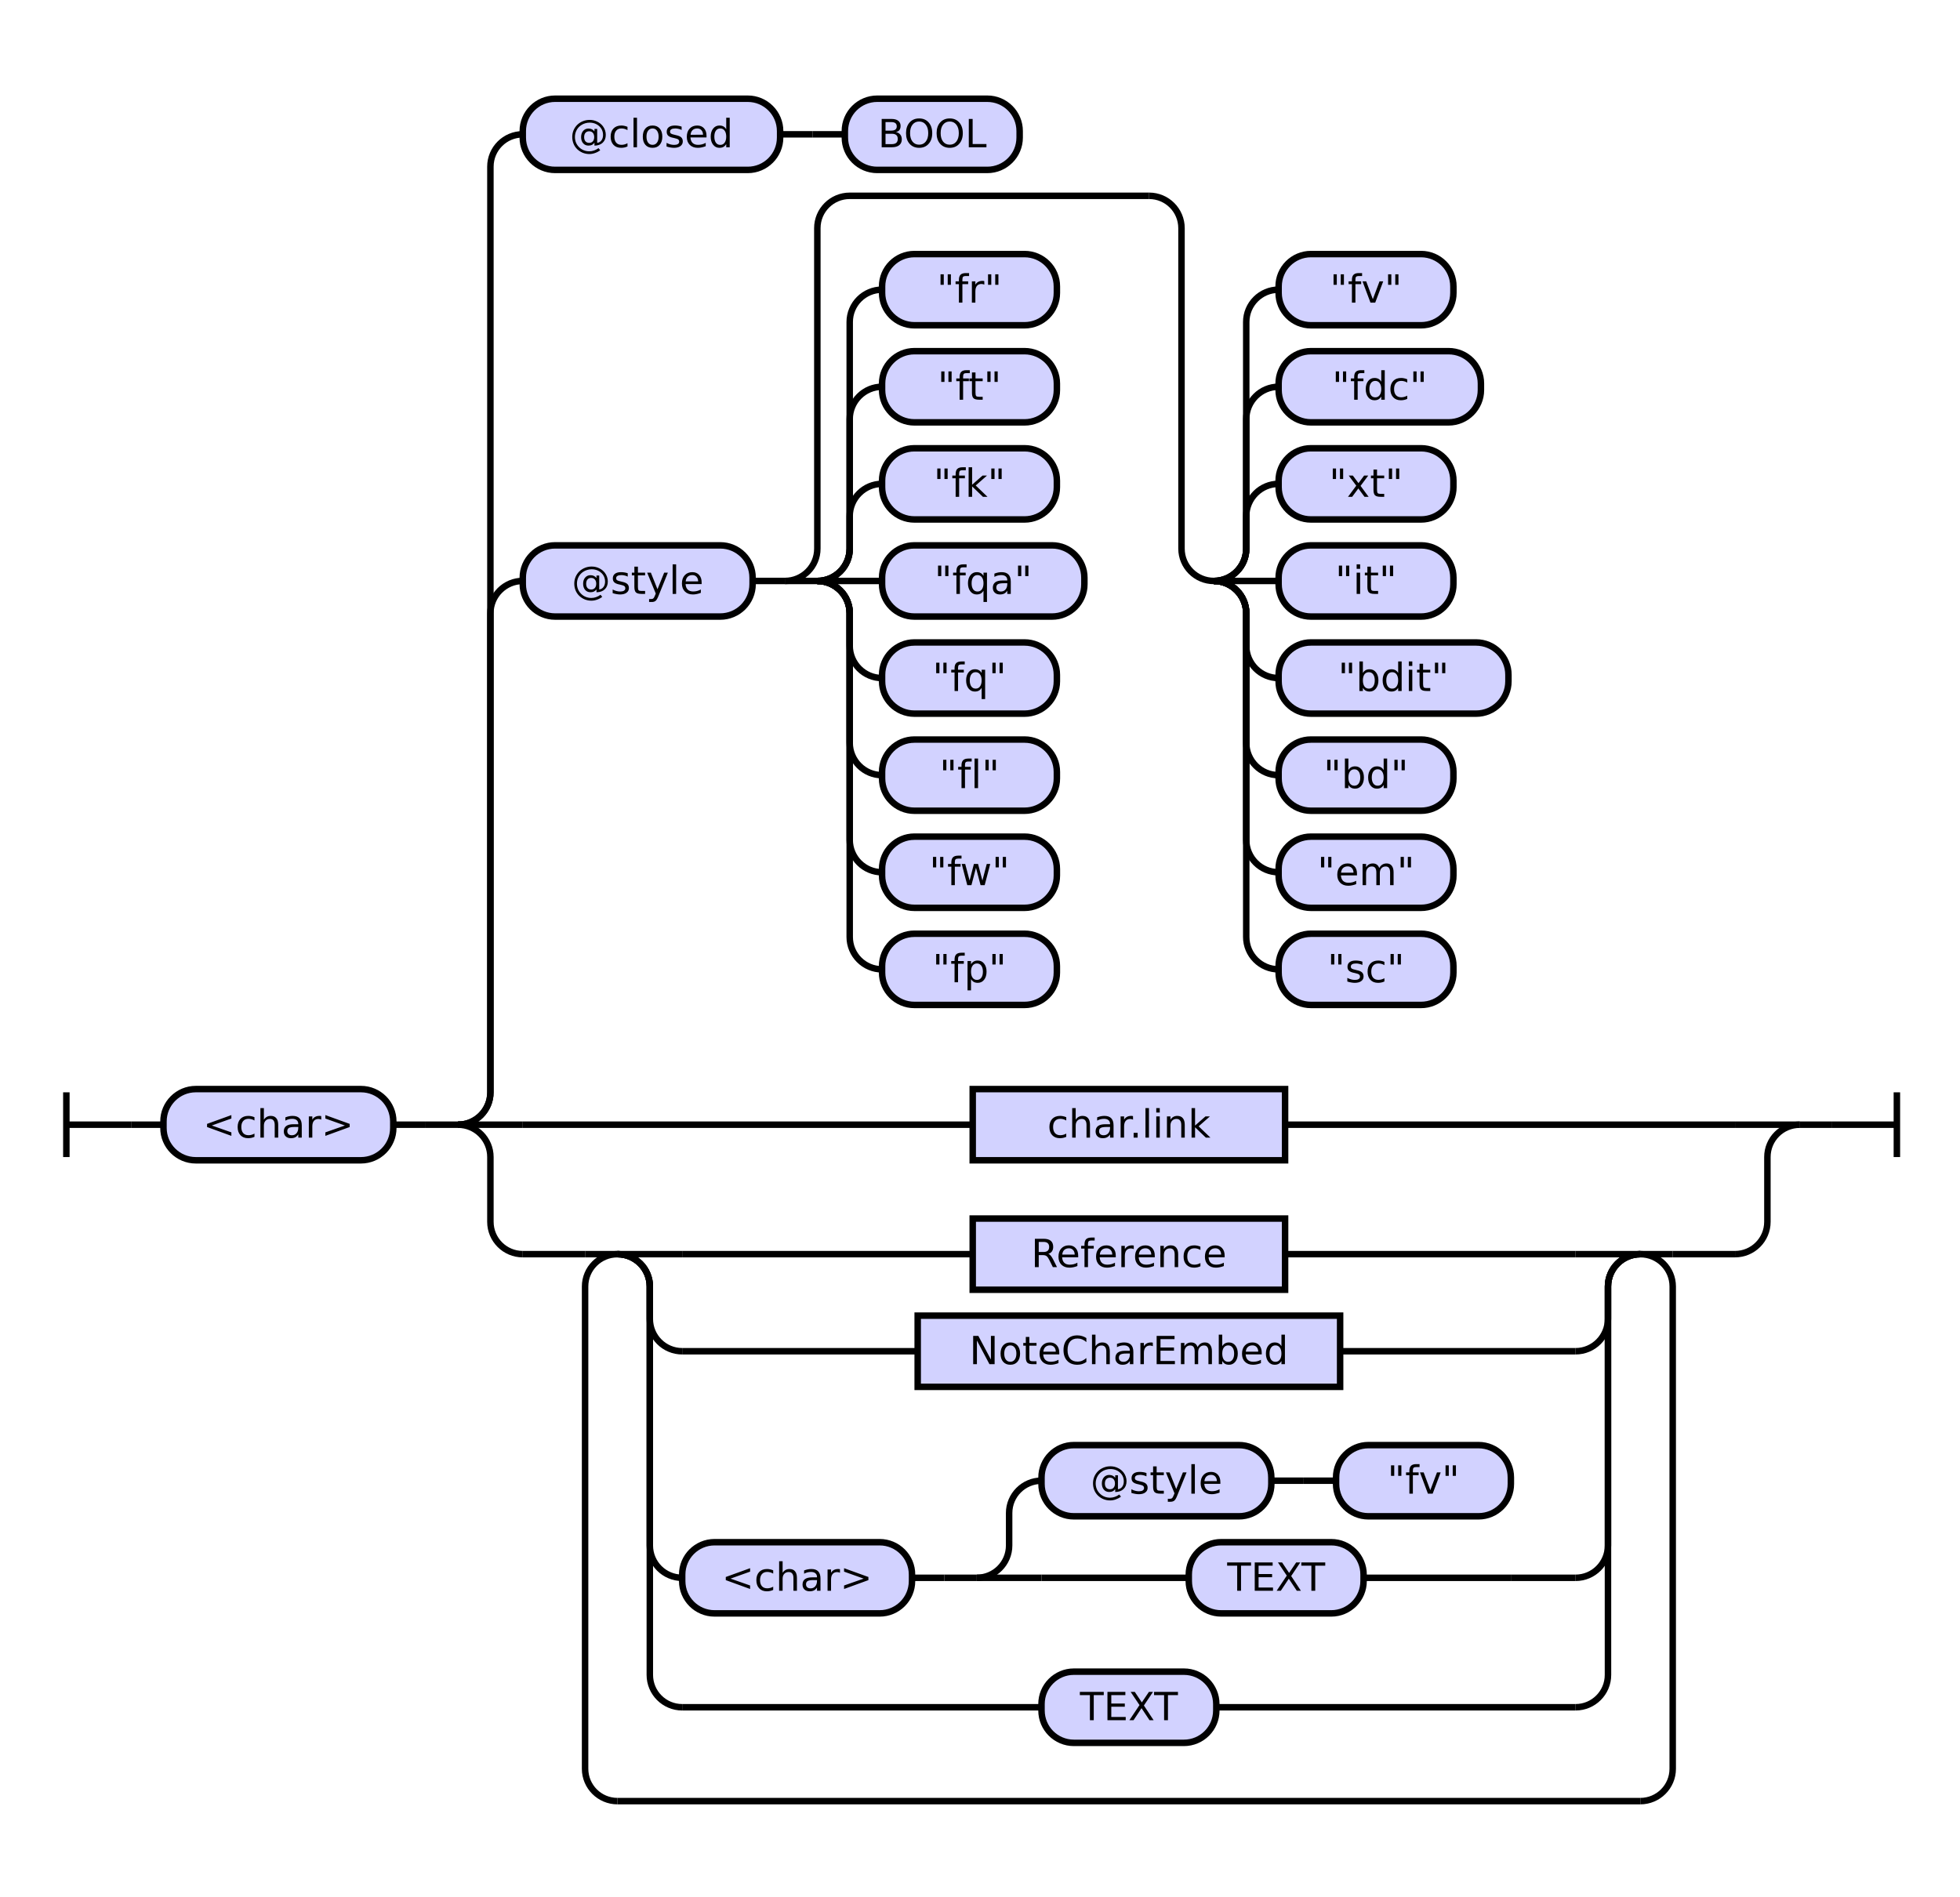
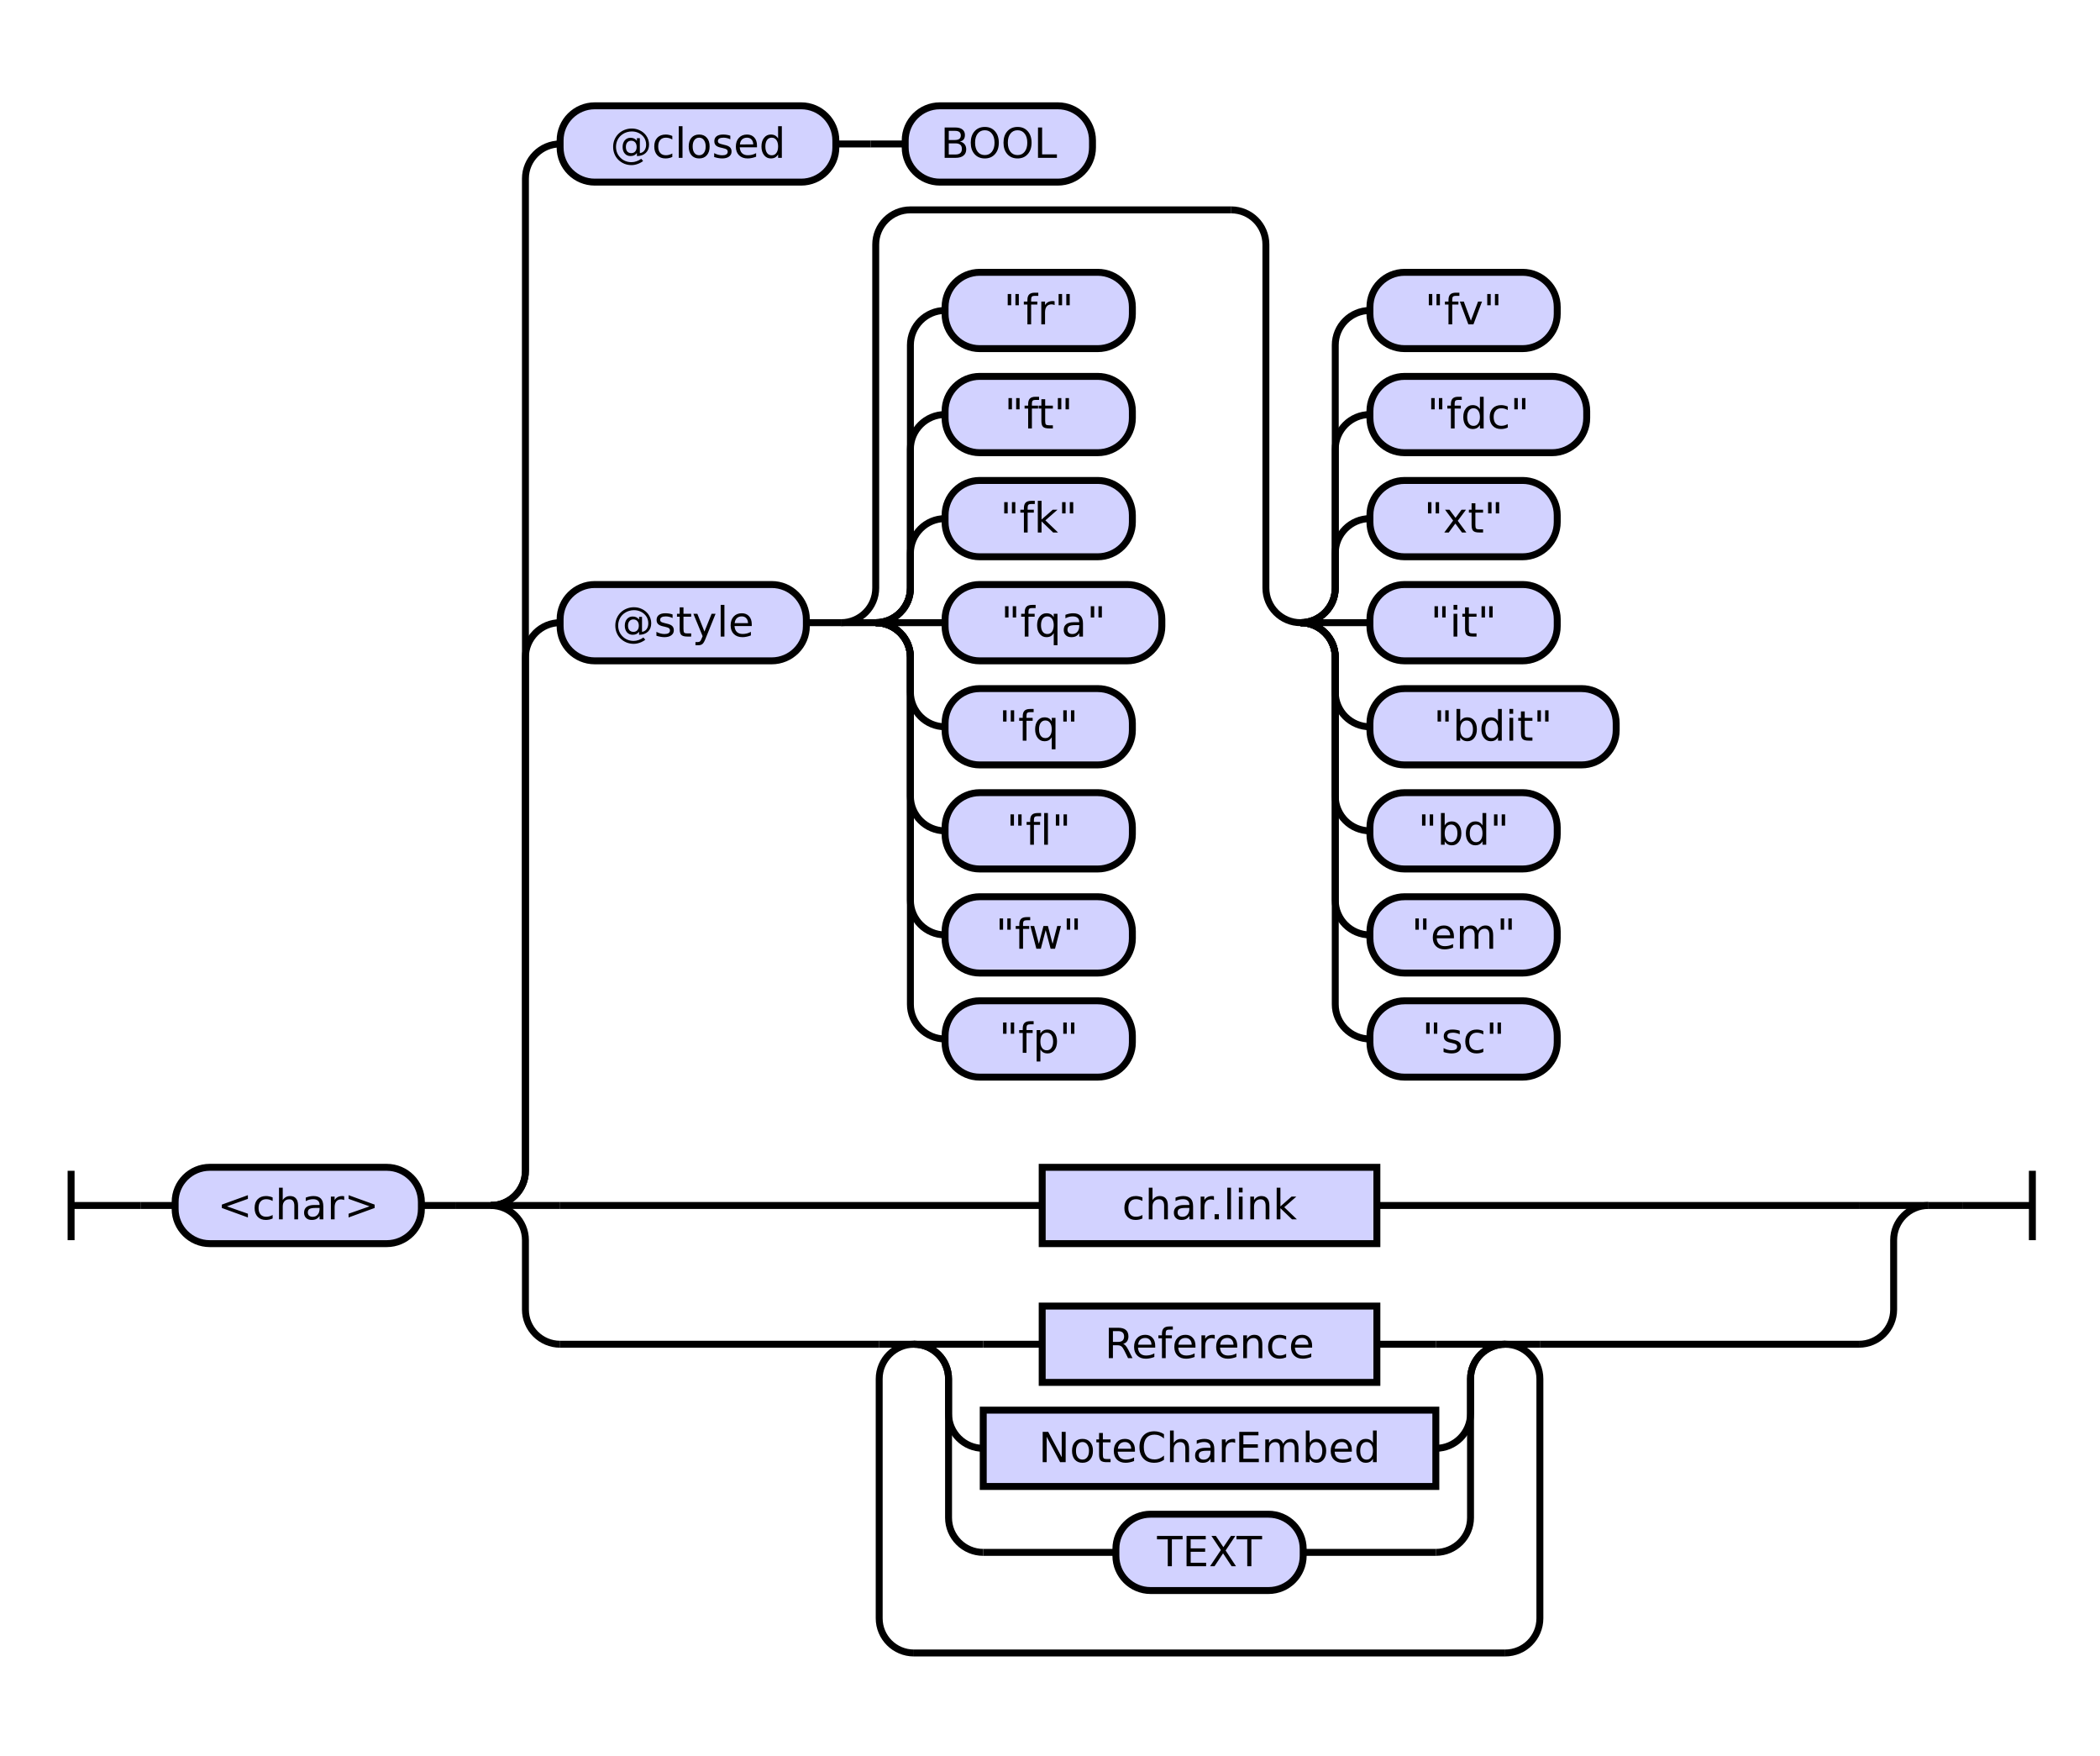
- <svg xmlns="http://www.w3.org/2000/svg" class="railroad-diagram" height="586" viewBox="0 0 605.5 586" width="605.5">
+ <svg xmlns="http://www.w3.org/2000/svg" class="railroad-diagram" height="506" viewBox="0 0 605.5 506" width="605.5">
  <g transform="translate(.5 .5)">
    <style>/*  */

    svg.railroad-diagram {
        background-color:hsl(30,20%,95%);
    }
    svg.railroad-diagram path {
        stroke-width: 2;
        stroke: black;
        fill: none;
    }
    svg.railroad-diagram text {
        font-size: 12px;
        text-anchor: middle;
        font-family: DejaVu Sans;
    }
    svg.railroad-diagram text.label {
        text-anchor:start;
    }
    svg.railroad-diagram text.comment {
        font-family: DejaVu Sans;
        font-size: 14px;
    }
    svg.railroad-diagram rect{
        stroke-width: 2;
        stroke:black;
        fill: rgb(210, 210, 255);
    }
    svg.railroad-diagram rect.group-box {
        stroke: gray;
        stroke-dasharray: 10 5;
        fill: none;
    }
    .terminal {
        font-family: DejaVu Sans;
    }

/*  */
</style>
    <g>
      <path d="M 20 337 v 20 m 0 -10 h 20" />
    </g>
    <path d="M 40 347 h 10" />
    <g>
      <path d="M 50 347 h 0.0" />
      <path d="M 555.5 347 h 0.0" />
      <g>
        <path d="M 50.0 347 h 0.0" />
        <path d="M 555.5 347 h 0.0" />
        <g class="terminal ">
          <path d="M 50.0 347 h 0.0" />
          <path d="M 121.0 347 h 0.0" />
          <rect height="22" rx="10" ry="10" width="71.0" x="50.0" y="336" />
          <text x="85.5" y="351">&lt;char&gt;</text>
        </g>
        <path d="M 121.0 347 h 10" />
        <path d="M 131.0 347 h 10" />
        <g>
          <path d="M 141.0 347 h 0.0" />
          <path d="M 555.5 347 h 0.0" />
          <path d="M 141.0 347 a 10 10 0 0 0 10 -10 v -148 a 10 10 0 0 1 10 -10" />
          <g>
            <path d="M 161.0 179 h 0.0" />
            <path d="M 535.5 179 h 0.0" />
            <g class="terminal ">
              <path d="M 161.0 179 h 0.0" />
              <path d="M 232.0 179 h 0.0" />
              <rect height="22" rx="10" ry="10" width="71.0" x="161.0" y="168" />
              <text x="196.5" y="183">@style</text>
            </g>
            <path d="M 232.0 179 h 10" />
            <g>
              <path d="M 242.0 179 h 0.0" />
              <path d="M 535.5 179 h 0.0" />
              <path d="M 242.0 179 a 10 10 0 0 0 10 -10 v -99 a 10 10 0 0 1 10 -10 h 92.5" />
              <path d="M 242.0 179 h 10" />
              <g>
                <path d="M 252.0 179 h 0.0" />
                <path d="M 252.0 179 a 10 10 0 0 0 10 -10 v -10 a 10 10 0 0 1 10 -10" />
                <g class="terminal ">
                  <path d="M 272.0 149 h 0.0" />
                  <path d="M 326.0 149 h 0.0" />
                  <rect height="22" rx="10" ry="10" width="54.0" x="272.0" y="138" />
                  <text x="299.0" y="153">"fk"</text>
                </g>
                <path d="M 252.0 179 a 10 10 0 0 0 10 -10 v -40 a 10 10 0 0 1 10 -10" />
                <g class="terminal ">
                  <path d="M 272.0 119 h 0.0" />
                  <path d="M 326.0 119 h 0.0" />
                  <rect height="22" rx="10" ry="10" width="54.0" x="272.0" y="108" />
                  <text x="299.0" y="123">"ft"</text>
                </g>
                <path d="M 252.0 179 a 10 10 0 0 0 10 -10 v -70 a 10 10 0 0 1 10 -10" />
                <g class="terminal ">
                  <path d="M 272.0 89 h 0.0" />
                  <path d="M 326.0 89 h 0.0" />
                  <rect height="22" rx="10" ry="10" width="54.0" x="272.0" y="78" />
                  <text x="299.0" y="93">"fr"</text>
                </g>
                <path d="M 252.0 179 h 20" />
                <g class="terminal ">
                  <path d="M 272.0 179 h 0.0" />
                  <path d="M 334.5 179 h 0.0" />
                  <rect height="22" rx="10" ry="10" width="62.5" x="272.0" y="168" />
                  <text x="303.25" y="183">"fqa"</text>
                </g>
                <path d="M 252.0 179 a 10 10 0 0 1 10 10 v 10 a 10 10 0 0 0 10 10" />
                <g class="terminal ">
                  <path d="M 272.0 209 h 0.0" />
                  <path d="M 326.0 209 h 0.0" />
                  <rect height="22" rx="10" ry="10" width="54.0" x="272.0" y="198" />
                  <text x="299.0" y="213">"fq"</text>
                </g>
                <path d="M 252.0 179 a 10 10 0 0 1 10 10 v 40 a 10 10 0 0 0 10 10" />
                <g class="terminal ">
                  <path d="M 272.0 239 h 0.0" />
                  <path d="M 326.0 239 h 0.0" />
                  <rect height="22" rx="10" ry="10" width="54.0" x="272.0" y="228" />
                  <text x="299.0" y="243">"fl"</text>
                </g>
                <path d="M 252.0 179 a 10 10 0 0 1 10 10 v 70 a 10 10 0 0 0 10 10" />
                <g class="terminal ">
                  <path d="M 272.0 269 h 0.0" />
                  <path d="M 326.0 269 h 0.0" />
                  <rect height="22" rx="10" ry="10" width="54.0" x="272.0" y="258" />
                  <text x="299.0" y="273">"fw"</text>
                </g>
                <path d="M 252.0 179 a 10 10 0 0 1 10 10 v 100 a 10 10 0 0 0 10 10" />
                <g class="terminal ">
                  <path d="M 272.0 299 h 0.0" />
                  <path d="M 326.0 299 h 0.0" />
                  <rect height="22" rx="10" ry="10" width="54.0" x="272.0" y="288" />
                  <text x="299.0" y="303">"fp"</text>
                </g>
              </g>
              <path d="M 354.5 60 a 10 10 0 0 1 10 10 v 99 a 10 10 0 0 0 10 10" />
              <g>
                <path d="M 374.5 179 h 0.0" />
                <path d="M 374.5 179 a 10 10 0 0 0 10 -10 v -10 a 10 10 0 0 1 10 -10" />
                <g class="terminal ">
                  <path d="M 394.5 149 h 0.0" />
                  <path d="M 448.5 149 h 0.0" />
                  <rect height="22" rx="10" ry="10" width="54.0" x="394.5" y="138" />
                  <text x="421.5" y="153">"xt"</text>
                </g>
                <path d="M 374.5 179 a 10 10 0 0 0 10 -10 v -40 a 10 10 0 0 1 10 -10" />
                <g class="terminal ">
                  <path d="M 394.5 119 h 0.0" />
                  <path d="M 457.0 119 h 0.0" />
                  <rect height="22" rx="10" ry="10" width="62.5" x="394.5" y="108" />
                  <text x="425.75" y="123">"fdc"</text>
                </g>
                <path d="M 374.5 179 a 10 10 0 0 0 10 -10 v -70 a 10 10 0 0 1 10 -10" />
                <g class="terminal ">
                  <path d="M 394.5 89 h 0.0" />
                  <path d="M 448.5 89 h 0.0" />
                  <rect height="22" rx="10" ry="10" width="54.0" x="394.5" y="78" />
                  <text x="421.5" y="93">"fv"</text>
                </g>
                <path d="M 374.5 179 h 20" />
                <g class="terminal ">
                  <path d="M 394.5 179 h 0.0" />
                  <path d="M 448.5 179 h 0.0" />
                  <rect height="22" rx="10" ry="10" width="54.0" x="394.5" y="168" />
                  <text x="421.5" y="183">"it"</text>
                </g>
                <path d="M 374.5 179 a 10 10 0 0 1 10 10 v 10 a 10 10 0 0 0 10 10" />
                <g class="terminal ">
                  <path d="M 394.5 209 h 0.0" />
                  <path d="M 465.5 209 h 0.0" />
                  <rect height="22" rx="10" ry="10" width="71.0" x="394.5" y="198" />
                  <text x="430.0" y="213">"bdit"</text>
                </g>
                <path d="M 374.5 179 a 10 10 0 0 1 10 10 v 40 a 10 10 0 0 0 10 10" />
                <g class="terminal ">
                  <path d="M 394.5 239 h 0.0" />
                  <path d="M 448.5 239 h 0.0" />
                  <rect height="22" rx="10" ry="10" width="54.0" x="394.5" y="228" />
                  <text x="421.5" y="243">"bd"</text>
                </g>
                <path d="M 374.5 179 a 10 10 0 0 1 10 10 v 70 a 10 10 0 0 0 10 10" />
                <g class="terminal ">
                  <path d="M 394.5 269 h 0.0" />
                  <path d="M 448.5 269 h 0.0" />
                  <rect height="22" rx="10" ry="10" width="54.0" x="394.5" y="258" />
                  <text x="421.5" y="273">"em"</text>
                </g>
                <path d="M 374.5 179 a 10 10 0 0 1 10 10 v 100 a 10 10 0 0 0 10 10" />
                <g class="terminal ">
                  <path d="M 394.5 299 h 0.0" />
                  <path d="M 448.5 299 h 0.0" />
                  <rect height="22" rx="10" ry="10" width="54.0" x="394.5" y="288" />
                  <text x="421.5" y="303">"sc"</text>
                </g>
              </g>
            </g>
          </g>
          <path d="M 141.0 347 a 10 10 0 0 0 10 -10 v -286 a 10 10 0 0 1 10 -10" />
          <g>
            <path d="M 161.0 41 h 0.0" />
            <path d="M 314.5 41 h 0.0" />
            <g class="terminal ">
              <path d="M 161.0 41 h 0.0" />
              <path d="M 240.5 41 h 0.0" />
              <rect height="22" rx="10" ry="10" width="79.5" x="161.0" y="30" />
              <text x="200.75" y="45">@closed</text>
            </g>
            <path d="M 240.5 41 h 10" />
            <path d="M 250.5 41 h 10" />
            <g class="terminal ">
              <path d="M 260.5 41 h 0.0" />
              <path d="M 314.5 41 h 0.0" />
              <rect height="22" rx="10" ry="10" width="54.0" x="260.5" y="30" />
              <text x="287.5" y="45">BOOL</text>
            </g>
          </g>
          <path d="M 141.0 347 h 20" />
          <g class="non-terminal ">
            <path d="M 161.0 347 h 139.0" />
            <path d="M 396.5 347 h 139.0" />
            <rect height="22" width="96.5" x="300.0" y="336" />
            <text x="348.25" y="351">char.link</text>
          </g>
          <path d="M 535.5 347 h 20" />
          <path d="M 141.0 347 a 10 10 0 0 1 10 10 v 20 a 10 10 0 0 0 10 10" />
          <g>
-             <path d="M 161.0 387 h 19.25" />
-             <path d="M 516.25 387 h 19.25" />
-             <path d="M 180.25 387 h 10" />
+             <path d="M 161.0 387 h 92.0" />
+             <path d="M 443.5 387 h 92.0" />
+             <path d="M 253.0 387 h 10" />
            <g>
-               <path d="M 190.25 387 h 0.0" />
-               <path d="M 506.25 387 h 0.0" />
-               <path d="M 190.25 387 h 20" />
+               <path d="M 263.0 387 h 0.0" />
+               <path d="M 433.5 387 h 0.0" />
+               <path d="M 263.0 387 h 20" />
              <g class="non-terminal ">
-                 <path d="M 210.25 387 h 89.75" />
-                 <path d="M 396.5 387 h 89.75" />
+                 <path d="M 283.0 387 h 17.0" />
+                 <path d="M 396.5 387 h 17.0" />
                <rect height="22" width="96.5" x="300.0" y="376" />
                <text x="348.25" y="391">Reference</text>
              </g>
-               <path d="M 486.25 387 h 20" />
-               <path d="M 190.25 387 a 10 10 0 0 1 10 10 v 10 a 10 10 0 0 0 10 10" />
+               <path d="M 413.5 387 h 20" />
+               <path d="M 263.0 387 a 10 10 0 0 1 10 10 v 10 a 10 10 0 0 0 10 10" />
              <g class="non-terminal ">
-                 <path d="M 210.25 417 h 72.75" />
-                 <path d="M 413.5 417 h 72.75" />
+                 <path d="M 283.0 417 h 0.0" />
+                 <path d="M 413.5 417 h 0.0" />
                <rect height="22" width="130.5" x="283.0" y="406" />
                <text x="348.25" y="421">NoteCharEmbed</text>
              </g>
-               <path d="M 486.25 417 a 10 10 0 0 0 10 -10 v -10 a 10 10 0 0 1 10 -10" />
-               <path d="M 190.25 387 a 10 10 0 0 1 10 10 v 80 a 10 10 0 0 0 10 10" />
-               <g>
-                 <path d="M 210.25 487 h 0.0" />
-                 <path d="M 486.25 487 h 0.0" />
-                 <g class="terminal ">
-                   <path d="M 210.25 487 h 0.0" />
-                   <path d="M 281.25 487 h 0.0" />
-                   <rect height="22" rx="10" ry="10" width="71.0" x="210.25" y="476" />
-                   <text x="245.75" y="491">&lt;char&gt;</text>
-                 </g>
-                 <path d="M 281.25 487 h 10" />
-                 <path d="M 291.25 487 h 10" />
-                 <g>
-                   <path d="M 301.25 487 h 0.0" />
-                   <path d="M 486.25 487 h 0.0" />
-                   <path d="M 301.25 487 a 10 10 0 0 0 10 -10 v -10 a 10 10 0 0 1 10 -10" />
-                   <g>
-                     <path d="M 321.25 457 h 0.0" />
-                     <path d="M 466.25 457 h 0.0" />
-                     <g class="terminal ">
-                       <path d="M 321.25 457 h 0.0" />
-                       <path d="M 392.25 457 h 0.0" />
-                       <rect height="22" rx="10" ry="10" width="71.0" x="321.25" y="446" />
-                       <text x="356.75" y="461">@style</text>
-                     </g>
-                     <path d="M 392.25 457 h 10" />
-                     <path d="M 402.25 457 h 10" />
-                     <g class="terminal ">
-                       <path d="M 412.25 457 h 0.0" />
-                       <path d="M 466.25 457 h 0.0" />
-                       <rect height="22" rx="10" ry="10" width="54.0" x="412.25" y="446" />
-                       <text x="439.25" y="461">"fv"</text>
-                     </g>
-                   </g>
-                   <path d="M 301.25 487 h 20" />
-                   <g class="terminal ">
-                     <path d="M 321.25 487 h 45.5" />
-                     <path d="M 420.75 487 h 45.5" />
-                     <rect height="22" rx="10" ry="10" width="54.0" x="366.75" y="476" />
-                     <text x="393.75" y="491">TEXT</text>
-                   </g>
-                   <path d="M 466.25 487 h 20" />
-                 </g>
-               </g>
-               <path d="M 486.25 487 a 10 10 0 0 0 10 -10 v -80 a 10 10 0 0 1 10 -10" />
-               <path d="M 190.25 387 a 10 10 0 0 1 10 10 v 120 a 10 10 0 0 0 10 10" />
+               <path d="M 413.5 417 a 10 10 0 0 0 10 -10 v -10 a 10 10 0 0 1 10 -10" />
+               <path d="M 263.0 387 a 10 10 0 0 1 10 10 v 40 a 10 10 0 0 0 10 10" />
              <g class="terminal ">
-                 <path d="M 210.25 527 h 111.0" />
-                 <path d="M 375.25 527 h 111.0" />
-                 <rect height="22" rx="10" ry="10" width="54.0" x="321.25" y="516" />
-                 <text x="348.25" y="531">TEXT</text>
-               </g>
-               <path d="M 486.25 527 a 10 10 0 0 0 10 -10 v -120 a 10 10 0 0 1 10 -10" />
-             </g>
-             <path d="M 506.25 387 h 10" />
-             <path d="M 190.25 387 a 10 10 0 0 0 -10 10 v 149 a 10 10 0 0 0 10 10" />
+                 <path d="M 283.0 447 h 38.25" />
+                 <path d="M 375.25 447 h 38.25" />
+                 <rect height="22" rx="10" ry="10" width="54.0" x="321.25" y="436" />
+                 <text x="348.25" y="451">TEXT</text>
+               </g>
+               <path d="M 413.5 447 a 10 10 0 0 0 10 -10 v -40 a 10 10 0 0 1 10 -10" />
+             </g>
+             <path d="M 433.5 387 h 10" />
+             <path d="M 263.0 387 a 10 10 0 0 0 -10 10 v 69 a 10 10 0 0 0 10 10" />
            <g>
-               <path d="M 190.25 556 h 316.0" />
-             </g>
-             <path d="M 506.25 556 a 10 10 0 0 0 10 -10 v -149 a 10 10 0 0 0 -10 -10" />
+               <path d="M 263.0 476 h 170.5" />
+             </g>
+             <path d="M 433.5 476 a 10 10 0 0 0 10 -10 v -69 a 10 10 0 0 0 -10 -10" />
          </g>
          <path d="M 535.5 387 a 10 10 0 0 0 10 -10 v -20 a 10 10 0 0 1 10 -10" />
        </g>
      </g>
    </g>
    <path d="M 555.5 347 h 10" />
    <path d="M 565.5 347 h 20 m 0 -10 v 20" />
  </g>
</svg>
